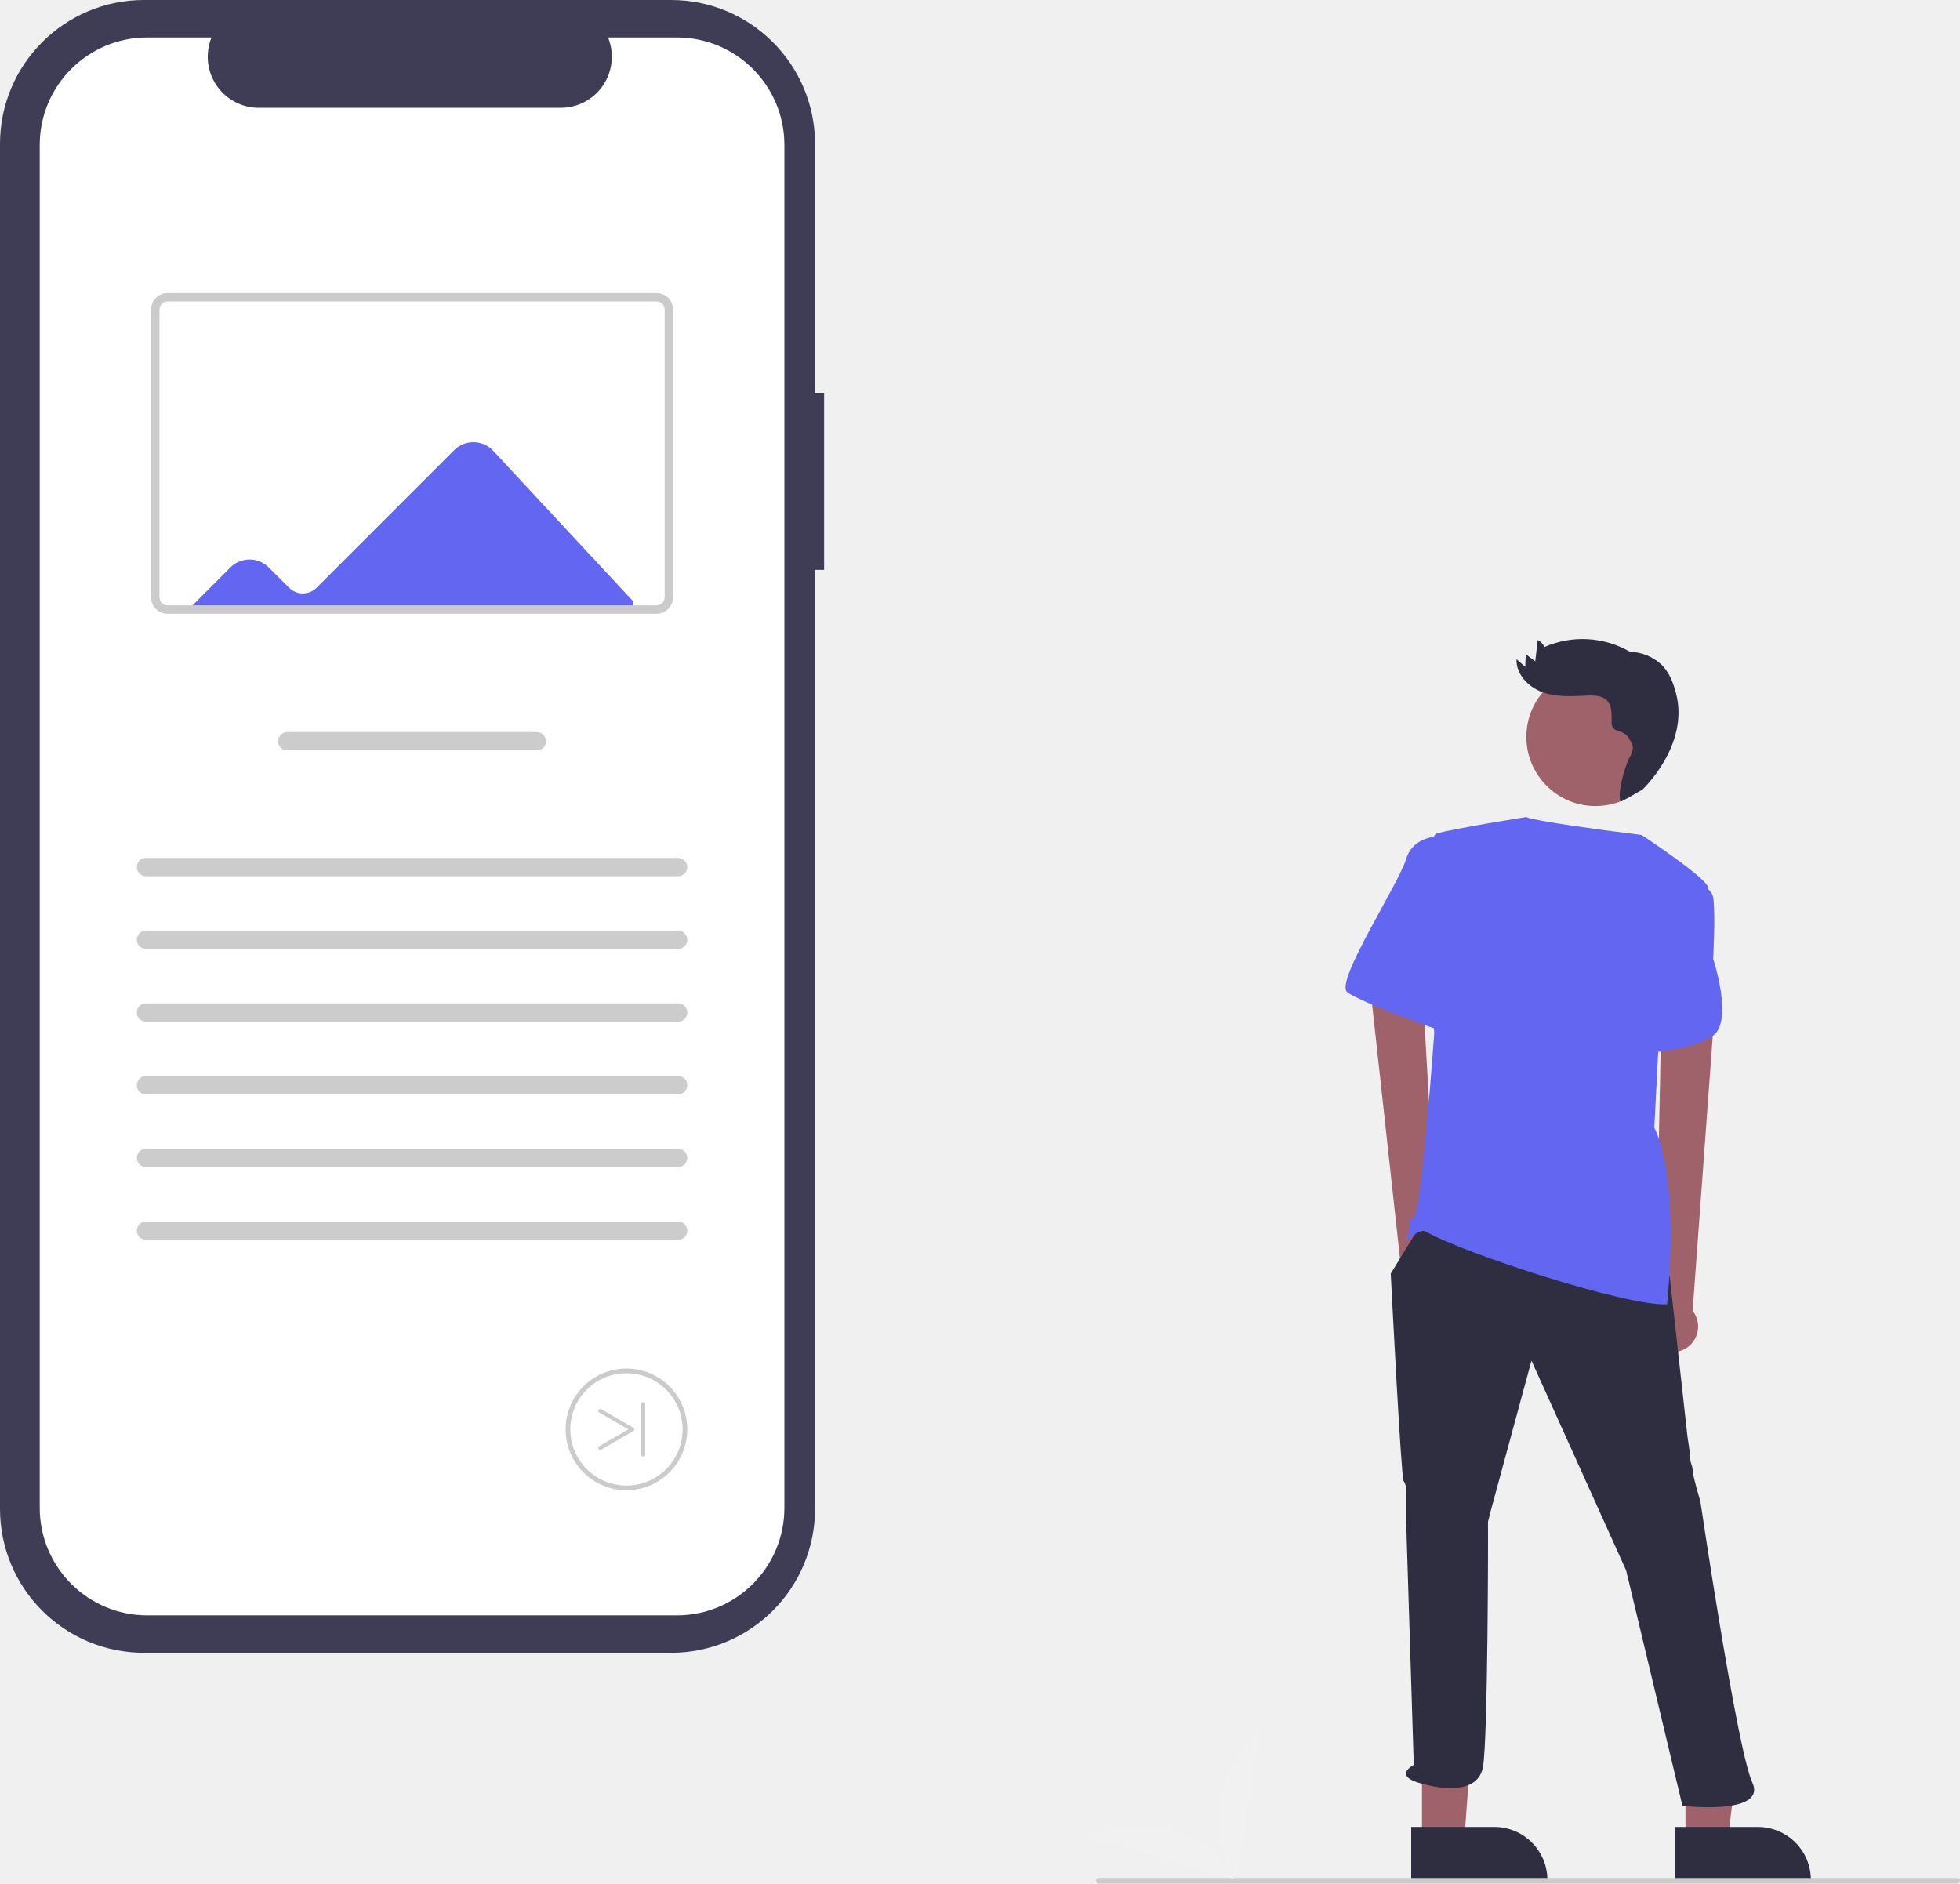
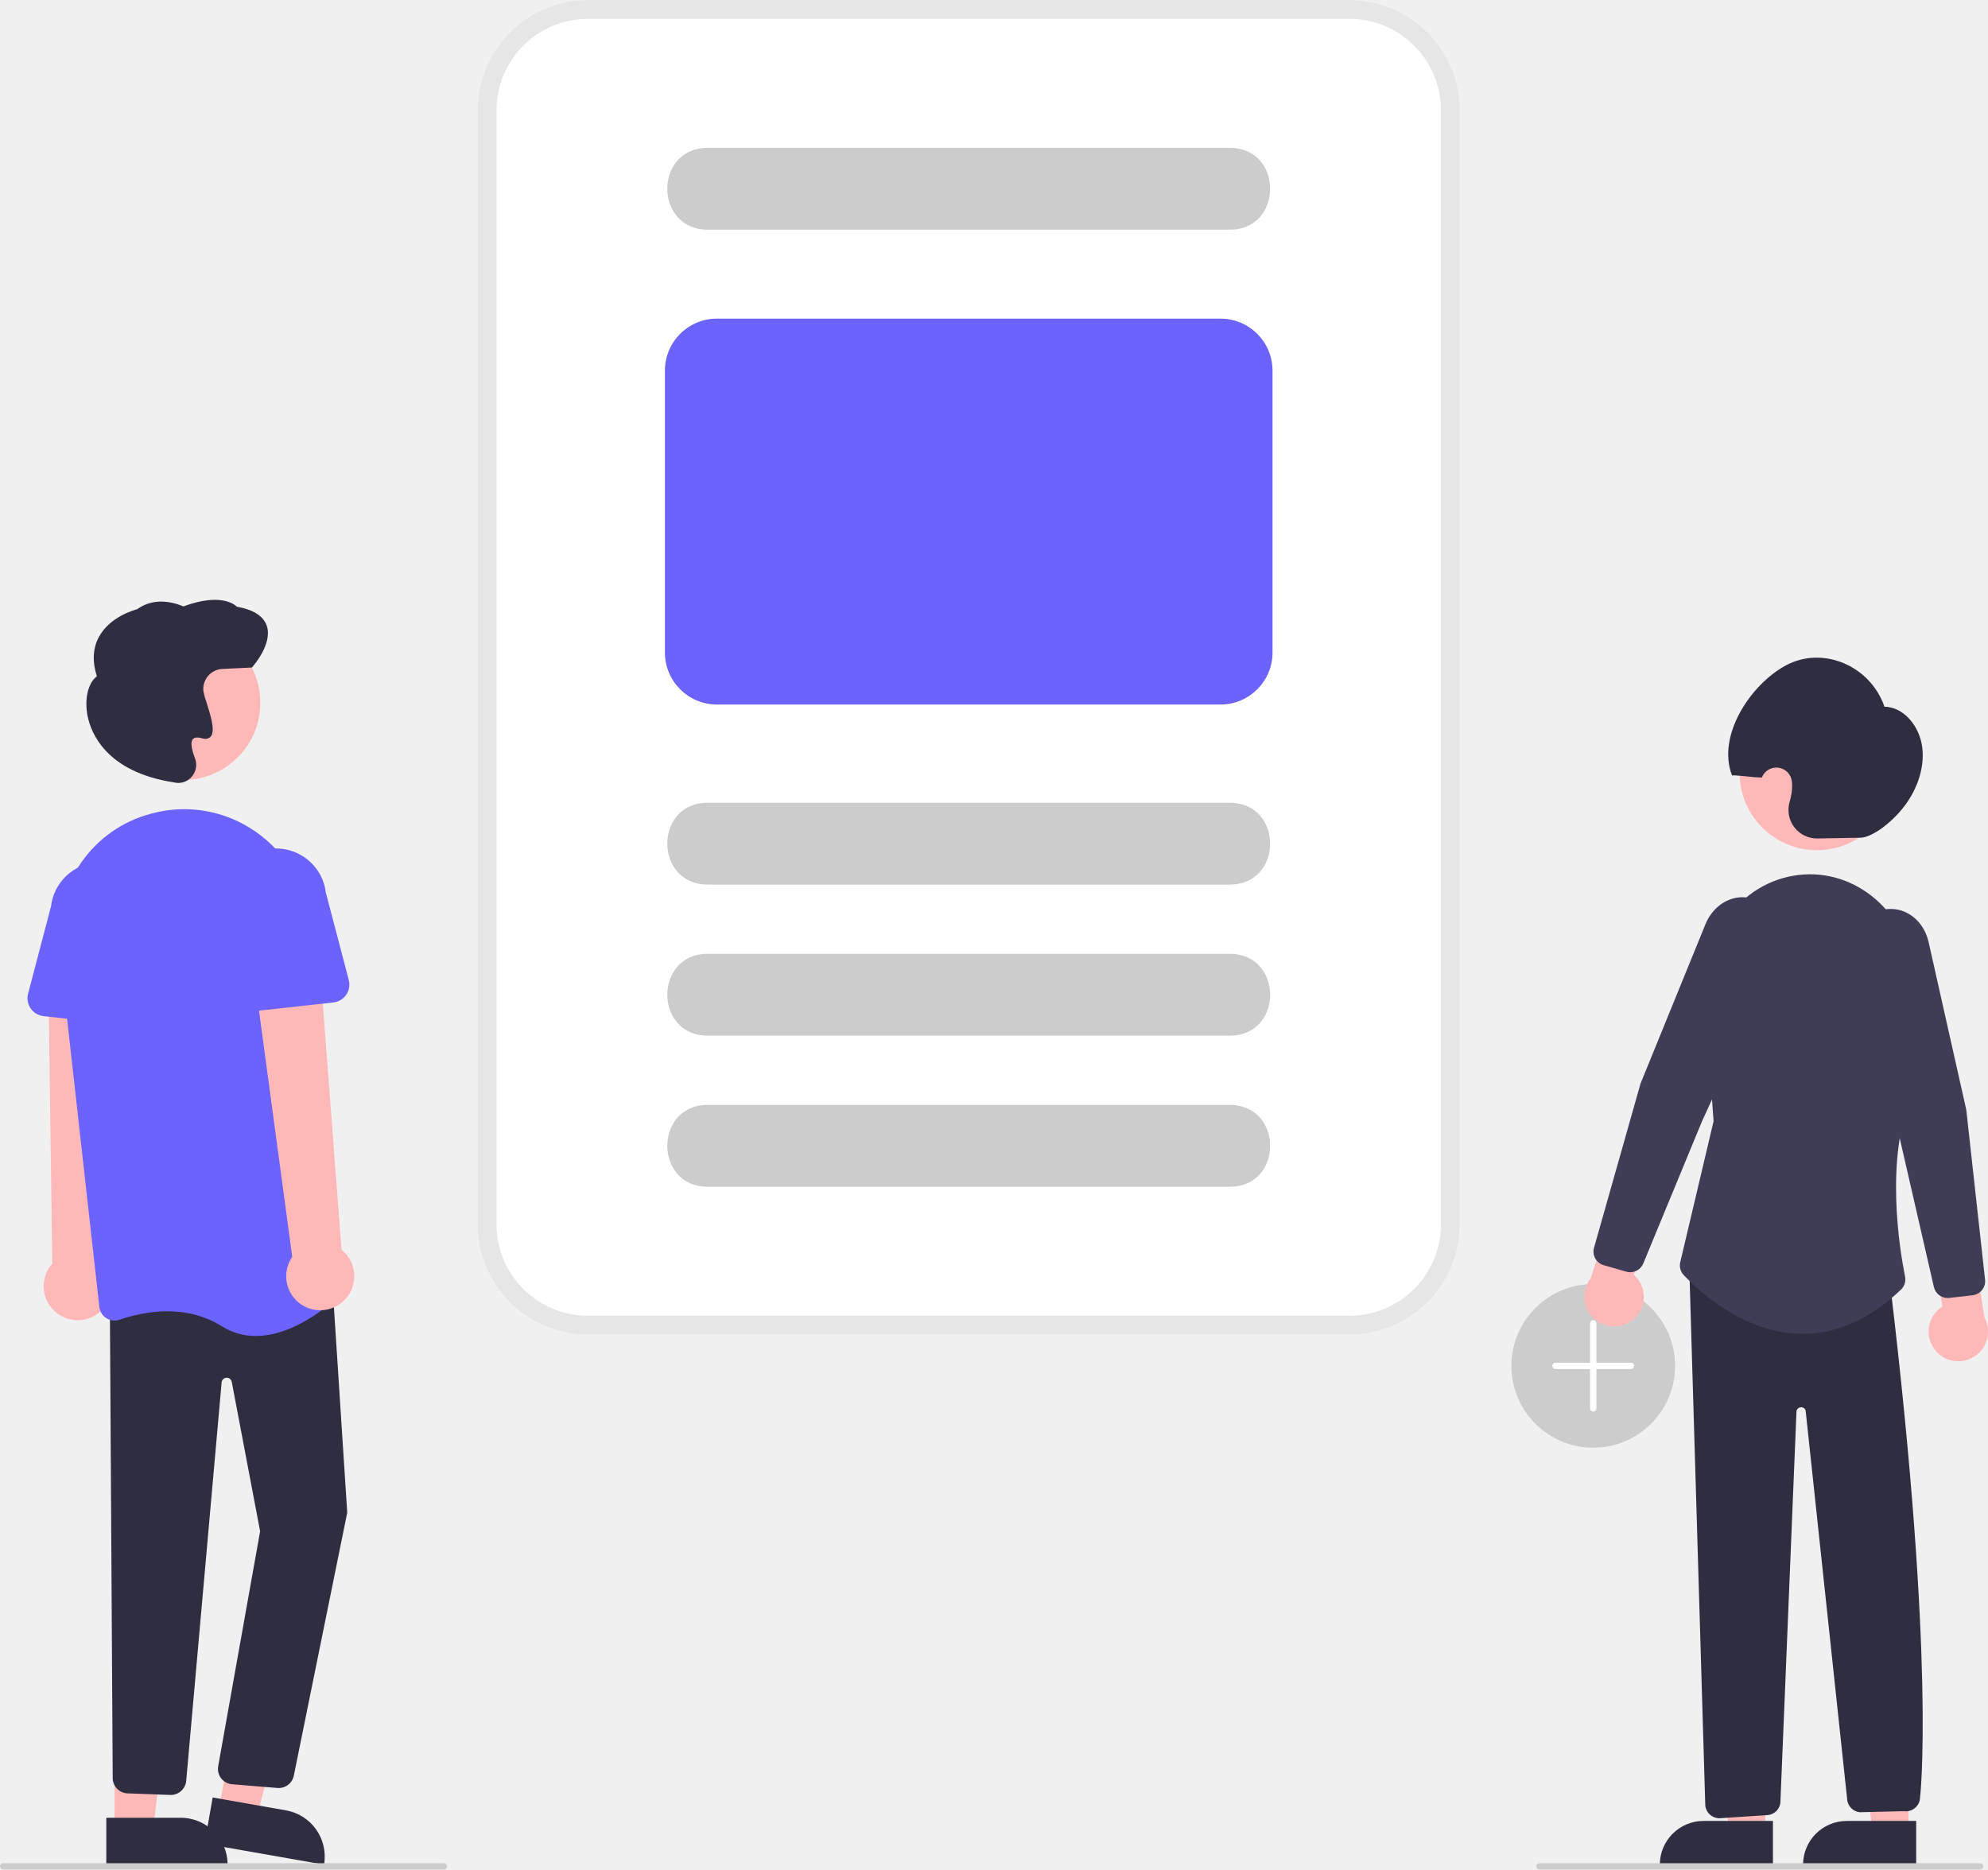
- <svg xmlns="http://www.w3.org/2000/svg" id="fe1cf379-4a7f-4187-a7ee-30bde886052e" data-name="Layer 1" width="700.85" height="673.496" viewBox="0 0 700.85 673.496">
-   <path d="M544.259,253.694H541.012V164.738A51.485,51.485,0,0,0,489.527,113.252h-188.466A51.485,51.485,0,0,0,249.575,164.737V652.759a51.485,51.485,0,0,0,51.485,51.486H489.526A51.485,51.485,0,0,0,541.012,652.759V317.014h3.247Z" transform="translate(-249.575 -113.252)" fill="#3f3d56" />
-   <path d="M491.604,126.647h-24.601a18.267,18.267,0,0,1-16.913,25.166H342.12a18.267,18.267,0,0,1-16.913-25.166H302.23a38.449,38.449,0,0,0-38.449,38.449V652.401a38.449,38.449,0,0,0,38.449,38.449H491.604a38.449,38.449,0,0,0,38.449-38.449h0V165.095A38.449,38.449,0,0,0,491.604,126.647Z" transform="translate(-249.575 -113.252)" fill="#fff" />
-   <path d="M484.344,331.216H309.49a4.413,4.413,0,0,1-4.408-4.408V223.953a4.413,4.413,0,0,1,4.408-4.408H484.344a4.413,4.413,0,0,1,4.408,4.408V326.808A4.413,4.413,0,0,1,484.344,331.216Z" transform="translate(-249.575 -113.252)" fill="#fff" />
-   <path d="M425.952,274.457a9.726,9.726,0,0,0-13.974-.25l-49.208,49.209a6.948,6.948,0,0,1-9.8.015l-7.288-7.273a9.703,9.703,0,0,0-13.724,0l-14.105,14.12H475.983v-2.013Z" transform="translate(-249.575 -113.252)" fill="#6366f1" />
-   <path d="M484.344,332.716h-174.853a5.915,5.915,0,0,1-5.908-5.908V223.953a5.915,5.915,0,0,1,5.908-5.908h174.853a5.915,5.915,0,0,1,5.908,5.908V326.808A5.915,5.915,0,0,1,484.344,332.716ZM309.49,221.045a2.911,2.911,0,0,0-2.908,2.908V326.808a2.911,2.911,0,0,0,2.908,2.908h174.853a2.912,2.912,0,0,0,2.908-2.908V223.953a2.912,2.912,0,0,0-2.908-2.908Z" transform="translate(-249.575 -113.252)" fill="#cbcbcb" />
-   <path d="M473.58,646.102a21.752,21.752,0,1,1,21.752-21.752A21.777,21.777,0,0,1,473.58,646.102Zm0-41.831a20.079,20.079,0,1,0,20.079,20.079A20.102,20.102,0,0,0,473.58,604.272Z" transform="translate(-249.575 -113.252)" fill="#cbcbcb" />
-   <path d="M464.184,631.674a.696.696,0,0,1-.349-1.298l10.436-6.025-10.436-6.025a.696.696,0,0,1,.696-1.205l11.48,6.628a.696.696,0,0,1,0,1.205l-11.48,6.628A.693.693,0,0,1,464.184,631.674Z" transform="translate(-249.575 -113.252)" fill="#cbcbcb" />
-   <path d="M479.577,634.091a.696.696,0,0,1-.696-.696v-18.089a.696.696,0,0,1,1.391,0v18.089A.696.696,0,0,1,479.577,634.091Z" transform="translate(-249.575 -113.252)" fill="#cbcbcb" />
-   <path id="e3ce330b-7810-427f-abc7-876c0b1e229e" data-name="Path 680" d="M352.271,375.023a3.268,3.268,0,1,0,0,6.536h89.293a3.268,3.268,0,0,0,0-6.536Z" transform="translate(-249.575 -113.252)" fill="#ccc" />
-   <path id="a0eaab81-8858-470f-850b-5b5bdea12a20" data-name="Path 680" d="M301.771,420.023a3.268,3.268,0,1,0,0,6.536h190.293a3.268,3.268,0,0,0,0-6.536Z" transform="translate(-249.575 -113.252)" fill="#ccc" />
-   <path id="ee8cc921-a5a0-4964-a61a-9ba4926e4da3" data-name="Path 680" d="M301.771,446.023a3.268,3.268,0,1,0,0,6.536h190.293a3.268,3.268,0,0,0,0-6.536Z" transform="translate(-249.575 -113.252)" fill="#ccc" />
-   <path id="a10d2789-177b-4a06-b4a9-e144bb78656d" data-name="Path 680" d="M301.771,472.023a3.268,3.268,0,1,0,0,6.536h190.293a3.268,3.268,0,0,0,0-6.536Z" transform="translate(-249.575 -113.252)" fill="#ccc" />
-   <path id="abaf8d8e-542f-4c38-bb70-bc98f5a2b3ae" data-name="Path 680" d="M301.771,498.023a3.268,3.268,0,1,0,0,6.536h190.293a3.268,3.268,0,0,0,0-6.536Z" transform="translate(-249.575 -113.252)" fill="#ccc" />
-   <path id="bb510fc4-24f2-4f73-aad4-433372c1ffce" data-name="Path 680" d="M301.771,524.023a3.268,3.268,0,1,0,0,6.536h190.293a3.268,3.268,0,0,0,0-6.536Z" transform="translate(-249.575 -113.252)" fill="#ccc" />
-   <path id="bc4545ef-9617-49fd-a774-25690e5815c1" data-name="Path 680" d="M301.771,550.023a3.268,3.268,0,1,0,0,6.536h190.293a3.268,3.268,0,0,0,0-6.536Z" transform="translate(-249.575 -113.252)" fill="#ccc" />
-   <path d="M763.854,579.293a9.074,9.074,0,0,0-.002-13.913l-6.746-118.718L737.86,451.013l12.724,115.944a9.123,9.123,0,0,0,13.27,12.336Z" transform="translate(-249.575 -113.252)" fill="#9f616a" />
-   <path d="M842.006,594.752a9.074,9.074,0,0,1-.502-13.904l2.443-118.884,19.391,3.652-8.518,116.329a9.123,9.123,0,0,1-12.815,12.808Z" transform="translate(-249.575 -113.252)" fill="#9f616a" />
-   <polygon points="602.692 658.185 617.792 658.184 622.099 622.957 602.689 622.958 602.692 658.185" fill="#9f616a" />
-   <path d="M848.415,766.507l29.738-.001h.001a18.953,18.953,0,0,1,18.952,18.951v.616l-48.69.002Z" transform="translate(-249.575 -113.252)" fill="#2f2e41" />
-   <polygon points="508.465 658.185 523.565 658.184 527.872 599.939 508.462 599.941 508.465 658.185" fill="#9f616a" />
-   <path d="M754.188,766.507l29.738-.001h.001a18.953,18.953,0,0,1,18.952,18.951v.616l-48.69.002Z" transform="translate(-249.575 -113.252)" fill="#2f2e41" />
-   <circle cx="570.497" cy="263.507" r="24.705" fill="#9f616a" />
-   <path d="M850.267,427.747s10.98.915,11.895,6.405,0,21.96,0,21.96,7.32,21.96,0,27.449-26.535,6.405-26.535,6.405Z" transform="translate(-249.575 -113.252)" fill="#6366f1" />
-   <path d="M756.938,552.185l-10.065,16.47s3.66,72.284,4.575,74.114a5.501,5.501,0,0,1,.915,3.66v10.065l2.745,87.838s-7.32,3.66,1.83,6.405,21.045,3.66,22.875-5.49,1.917-85.376,1.83-87.838l.915-3.66,14.64-53.984,33.854,75.029,20.13,84.178s30.465,3.518,24.975-8.377-18.57-100.506-18.57-100.506-2.745-9.15-2.745-10.98-.915-2.745-.915-4.575-.915-7.32-.915-7.32l-6.405-57.644Z" transform="translate(-249.575 -113.252)" fill="#2f2e41" />
-   <path d="M795.368,405.383s.549,1.365,41.218,6.432c0,0,22.831,15.017,23.746,18.677s-17.385,50.324-17.385,50.324l-1.83,35.684s9.146,15.43,4.575,63.134c-14.298.794-72.189-18.028-86.466-26.077-2.169-1.223-7.224,4.168-6.862,3.202,2.745-7.32,0-6.405,2.745-8.235s7.32-65.879,7.32-65.879-5.49-69.539.915-71.369S795.368,405.383,795.368,405.383Z" transform="translate(-249.575 -113.252)" fill="#6366f1" />
-   <path d="M766.088,412.193s-10.98-.915-13.725,8.235-25.619,43.919-21.045,47.579,39.344,16.47,40.259,15.555S766.088,412.193,766.088,412.193Z" transform="translate(-249.575 -113.252)" fill="#6366f1" />
-   <path d="M848.841,361.005c-1.037-3.859-2.498-7.717-5.475-10.383a17.045,17.045,0,0,0-10.922-4.301,33.909,33.909,0,0,0-30.583-1.734,5.596,5.596,0,0,0-2.436-2.483q-.441,3.811-.882,7.622-1.702-1.281-3.405-2.562-.084,2.256-.168,4.511-1.56-1.341-3.12-2.683c-.222,5.325,4.21,9.936,9.221,11.751s10.506,1.48,15.829,1.229c2.629-.124,5.623-.079,7.398,1.865,1.859,2.036,1.508,5.158,1.554,7.915.064,3.877,4.045,1.978,6.041,5.303.716,1.192,1.575,2.418,1.549,3.808a8.899,8.899,0,0,1-1.339,3.532c-1.47,3.035-4.392,12.479-2.997,15.549q3.873-2.167,7.746-4.335S853.859,379.687,848.841,361.005Z" transform="translate(-249.575 -113.252)" fill="#2f2e41" />
-   <path d="M949.425,786.748h-307a1,1,0,0,1,0-2h307a1,1,0,0,1,0,2Z" transform="translate(-249.575 -113.252)" fill="#cbcbcb" />
-   <path d="M690.827,785.147s-14.937-27.57-51.059-15.649Z" transform="translate(-249.575 -113.252)" fill="#f1f1f1" />
-   <path d="M691.728,784.473s-18.472-23.48,8.19-52.771Z" transform="translate(-249.575 -113.252)" fill="#f1f1f1" />
+ <svg xmlns="http://www.w3.org/2000/svg" id="b49d7841-9a4a-4d44-a026-f495141b2485" data-name="Layer 1" width="631.483" height="593.941" viewBox="0 0 631.483 593.941">
+   <path d="M790.353,612.97a26,26,0,1,1,26-26A26.029,26.029,0,0,1,790.353,612.97Z" transform="translate(-284.2586 -153.0295)" fill="#ccc" />
+   <path d="M802.353,585.97h-11v-12.5a1,1,0,0,0-2,0v12.5h-11a1,1,0,1,0,0,2h11v12.5a1,1,0,0,0,2,0v-12.5h11a1,1,0,0,0,0-2Z" transform="translate(-284.2586 -153.0295)" fill="#fff" />
+   <polygon points="606.22 581.779 594.788 581.778 589.352 537.682 606.224 537.683 606.22 581.779" fill="#ffb8b8" />
+   <path d="M586.622,578.511h22.048a0,0,0,0,1,0,0V592.393a0,0,0,0,1,0,0H572.74a0,0,0,0,1,0,0v0A13.882,13.882,0,0,1,586.622,578.511Z" fill="#2f2e41" />
+   <polygon points="560.72 581.779 549.288 581.778 543.852 537.682 560.724 537.683 560.72 581.779" fill="#ffb8b8" />
+   <path d="M541.122,578.511h22.048a0,0,0,0,1,0,0V592.393a0,0,0,0,1,0,0H527.24a0,0,0,0,1,0,0v0A13.882,13.882,0,0,1,541.122,578.511Z" fill="#2f2e41" />
+   <path d="M899.285,582.358a9.377,9.377,0,0,1,1.976-14.242l-3.541-21.133,12.318-5.284,4.581,29.915a9.428,9.428,0,0,1-15.334,10.745Z" transform="translate(-284.2586 -153.0295)" fill="#ffb8b8" />
+   <path d="M802.847,572.372a9.377,9.377,0,0,0,.404-14.373l6.984-20.258-11.276-7.246-9.46,28.747a9.428,9.428,0,0,0,13.349,13.13Z" transform="translate(-284.2586 -153.0295)" fill="#ffb8b8" />
+   <circle cx="577.139" cy="245.542" r="24.561" fill="#ffb8b8" />
+   <path d="M802.088,557.216a4.502,4.502,0,0,1-1.245-.176l-7.159-2.055a4.508,4.508,0,0,1-3.088-5.551l14.774-52.162,20.602-50.575c2.049-5.028,6.329-8.325,11.17-8.605a11.446,11.446,0,0,1,10.778,6.277h0a15.621,15.621,0,0,1,.357,13.771l-23.417,51.21-18.616,45.083A4.498,4.498,0,0,1,802.088,557.216Z" transform="translate(-284.2586 -153.0295)" fill="#3f3d56" />
+   <path d="M875.258,419.169l-13.647.243a9.074,9.074,0,0,1-8.896-11.59,21.128,21.128,0,0,0,.656-3.013,15.224,15.224,0,0,0,.09-3.354,4.952,4.952,0,0,0-9.554-1.408v0c-2.295.033-7.183-.715-9.478-.683-4.872-12.49,5.745-28.833,17.174-34.972,11.651-6.258,26.775.109,31.241,13.152,6.198.111,11.235,6.225,12.033,13.106s-2.032,14.067-6.363,19.342S878.497,419.112,875.258,419.169Z" transform="translate(-284.2586 -153.0295)" fill="#2f2e41" />
+   <path d="M830.4,730.691a4.515,4.515,0,0,1-4.461-4.01l-5.063-170.235,63.787,4.541.049.41c14.415,120.663,9.487,162.432,9.436,162.839a4.498,4.498,0,0,1-5.075,4.203l-14.097.338a4.498,4.498,0,0,1-3.989-4.296l-13.171-123.3a1.406,1.406,0,0,0-1.466-1.056,1.463,1.463,0,0,0-1.439,1.177l-5.089,123.704a4.481,4.481,0,0,1-4.041,4.67l-14.932.993A4.456,4.456,0,0,1,830.4,730.691Z" transform="translate(-284.2586 -153.0295)" fill="#2f2e41" />
+   <path d="M856.868,576.787c-.382,0-.762-.006-1.145-.018-18.342-.552-32.692-14.429-36.653-18.669a4.478,4.478,0,0,1-1.081-4.097l10.581-44.764-2.807-38.917a38.369,38.369,0,0,1,10.506-29.633,31.664,31.664,0,0,1,24.386-9.866c17.855.852,31.941,16.812,32.069,36.333.198,30.235-.693,32.312-.985,32.995-8.911,20.797-4.044,49.989-2.34,58.441a4.516,4.516,0,0,1-1.337,4.188C878.262,572.078,867.772,576.787,856.868,576.787Z" transform="translate(-284.2586 -153.0295)" fill="#3f3d56" />
+   <path d="M902.933,565.408a4.497,4.497,0,0,1-4.38-3.494L887.636,514.357l-14.631-54.357a15.621,15.621,0,0,1,2.627-13.522,11.456,11.456,0,0,1,11.666-4.41c4.729,1.076,8.405,5.035,9.595,10.333l11.955,53.229,5.962,53.941a4.509,4.509,0,0,1-3.963,4.965l-7.4.844A4.487,4.487,0,0,1,902.933,565.408Z" transform="translate(-284.2586 -153.0295)" fill="#3f3d56" />
+   <path d="M315.09,570.537a10.743,10.743,0,0,0,1.582-16.396l4.167-93.018-21.216,2.381,1.233,90.985a10.801,10.801,0,0,0,14.234,16.048Z" transform="translate(-284.2586 -153.0295)" fill="#ffb8b8" />
+   <polygon points="69.534 574.966 81.609 577.089 93.543 531.525 77.722 528.392 69.534 574.966" fill="#ffb8b8" />
+   <path d="M350.232,727.314h38.531a0,0,0,0,1,0,0v14.887a0,0,0,0,1,0,0H365.119A14.887,14.887,0,0,1,350.232,727.314v0A0,0,0,0,1,350.232,727.314Z" transform="translate(321.9357 1369.365) rotate(-170.0292)" fill="#2f2e41" />
+   <polygon points="36.392 581.01 48.652 581.01 54.484 533.722 36.39 533.723 36.392 581.01" fill="#ffb8b8" />
+   <path d="M318.024,730.536h38.531a0,0,0,0,1,0,0v14.887a0,0,0,0,1,0,0H332.911a14.887,14.887,0,0,1-14.887-14.887v0a0,0,0,0,1,0,0Z" transform="translate(390.3537 1322.915) rotate(179.9974)" fill="#2f2e41" />
+   <path d="M372.803,721.09a4.748,4.748,0,0,1-.573-.034l-14.43-1.187a4.881,4.881,0,0,1-4.243-5.66l13.325-74.681-9.004-47.474a1.627,1.627,0,0,0-3.219.16L343.405,718.842a4.924,4.924,0,0,1-5.21,4.437l-13.595-.506a4.888,4.888,0,0,1-4.536-4.631l-.914-151.768,70.481-8.81,4.924,76.041-.02.081-16.991,83.675A4.886,4.886,0,0,1,372.803,721.09Z" transform="translate(-284.2586 -153.0295)" fill="#2f2e41" />
+   <circle cx="58.129" cy="223.255" r="24.561" fill="#ffb8b8" />
+   <path d="M365.53,577.467a20.11,20.11,0,0,1-10.857-3.106c-11.897-7.436-25.411-4.481-32.407-2.057a4.88,4.88,0,0,1-4.221-.481,4.811,4.811,0,0,1-2.224-3.552L303.099,454.646c-2.132-19.038,9.336-36.937,27.268-42.56h0q1.011-.317,2.055-.601a39.569,39.569,0,0,1,32.972,5.723,40.204,40.204,0,0,1,17.167,29.353L393.271,560.948a4.807,4.807,0,0,1-1.527,4.007C387.99,568.428,377.092,577.466,365.53,577.467Z" transform="translate(-284.2586 -153.0295)" fill="#6c63ff" />
+   <path d="M326.789,479.012l-28.703-3.156a5.717,5.717,0,0,1-4.905-7.134l7.306-27.846a15.879,15.879,0,0,1,31.556,3.563l1.085,28.675a5.717,5.717,0,0,1-6.338,5.898Z" transform="translate(-284.2586 -153.0295)" fill="#6c63ff" />
+   <path d="M393.156,566.554a10.743,10.743,0,0,0-.406-16.468l-7.073-92.842-20.789,4.68,12.203,90.414a10.801,10.801,0,0,0,16.064,14.216Z" transform="translate(-284.2586 -153.0295)" fill="#ffb8b8" />
+   <path d="M356.919,473.176a5.711,5.711,0,0,1-1.818-4.4l1.085-28.675a15.879,15.879,0,0,1,31.556-3.563l7.306,27.846a5.717,5.717,0,0,1-4.905,7.134l-28.703,3.156A5.711,5.711,0,0,1,356.919,473.176Z" transform="translate(-284.2586 -153.0295)" fill="#6c63ff" />
+   <path d="M340.927,401.771a5.683,5.683,0,0,1-1.297-.151l-.125-.03c-21.594-3.304-26.367-15.812-27.414-21.035-1.084-5.408.15-10.628,2.94-12.656-1.521-4.803-1.277-9.061.727-12.662,3.495-6.28,11.081-8.404,12.098-8.664,6.058-4.469,13.306-1.486,14.625-.881,11.719-4.335,16.198-.727,17.008.079,5.238.941,8.431,2.964,9.491,6.016,1.991,5.731-4.305,12.86-4.574,13.161l-.14.156-9.38.447a6.358,6.358,0,0,0-5.981,7.317h0a29.604,29.604,0,0,0,.96,3.355c1.602,5.006,2.802,9.283,1.254,10.909a2.51,2.51,0,0,1-2.625.455c-1.467-.392-2.462-.31-2.958.245-.77.859-.535,3.035.662,6.125a5.739,5.739,0,0,1-1.046,5.847A5.568,5.568,0,0,1,340.927,401.771Z" transform="translate(-284.2586 -153.0295)" fill="#2f2e41" />
+   <path d="M425.259,746.97h-140a1,1,0,0,1,0-2h140a1,1,0,1,1,0,2Z" transform="translate(-284.2586 -153.0295)" fill="#ccc" />
+   <path d="M913.259,746.97h-140a1,1,0,0,1,0-2h140a1,1,0,1,1,0,2Z" transform="translate(-284.2586 -153.0295)" fill="#ccc" />
+   <path d="M712.971,577.03h-242a35.04,35.04,0,0,1-35-35v-354a35.04,35.04,0,0,1,35-35h242a35.04,35.04,0,0,1,35,35v354A35.04,35.04,0,0,1,712.971,577.03Z" transform="translate(-284.2586 -153.0295)" fill="#fff" />
+   <path d="M674.972,434.059h-166c-16.957-.082-17.028-25.912.001-26l165.999-0C691.917,408.138,692.009,433.97,674.972,434.059Z" transform="translate(-284.2586 -153.0295)" fill="#ccc" />
+   <path d="M674.972,226h-166c-16.957-.082-17.028-25.912.001-26L674.972,200C691.917,200.079,692.009,225.911,674.972,226Z" transform="translate(-284.2586 -153.0295)" fill="#ccc" />
+   <path d="M674.972,482.059h-166c-16.957-.082-17.028-25.912.001-26l165.999-0C691.917,456.138,692.009,481.97,674.972,482.059Z" transform="translate(-284.2586 -153.0295)" fill="#ccc" />
+   <path d="M674.972,530.059h-166c-16.957-.082-17.028-25.912.001-26l165.999-0C691.917,504.138,692.009,529.97,674.972,530.059Z" transform="translate(-284.2586 -153.0295)" fill="#ccc" />
+   <path d="M671.971,376.859h-160a16.519,16.519,0,0,1-16.5-16.5V270.759a16.519,16.519,0,0,1,16.5-16.5h160a16.519,16.519,0,0,1,16.5,16.5v89.6A16.519,16.519,0,0,1,671.971,376.859Z" transform="translate(-284.2586 -153.0295)" fill="#6c63ff" />
+   <path d="M712.971,577.03h-242a35.04,35.04,0,0,1-35-35v-354a35.04,35.04,0,0,1,35-35h242a35.04,35.04,0,0,1,35,35v354A35.04,35.04,0,0,1,712.971,577.03Zm-242-418a29.033,29.033,0,0,0-29,29v354a29.033,29.033,0,0,0,29,29h242a29.033,29.033,0,0,0,29-29v-354a29.033,29.033,0,0,0-29-29Z" transform="translate(-284.2586 -153.0295)" fill="#e6e6e6" />
</svg>
